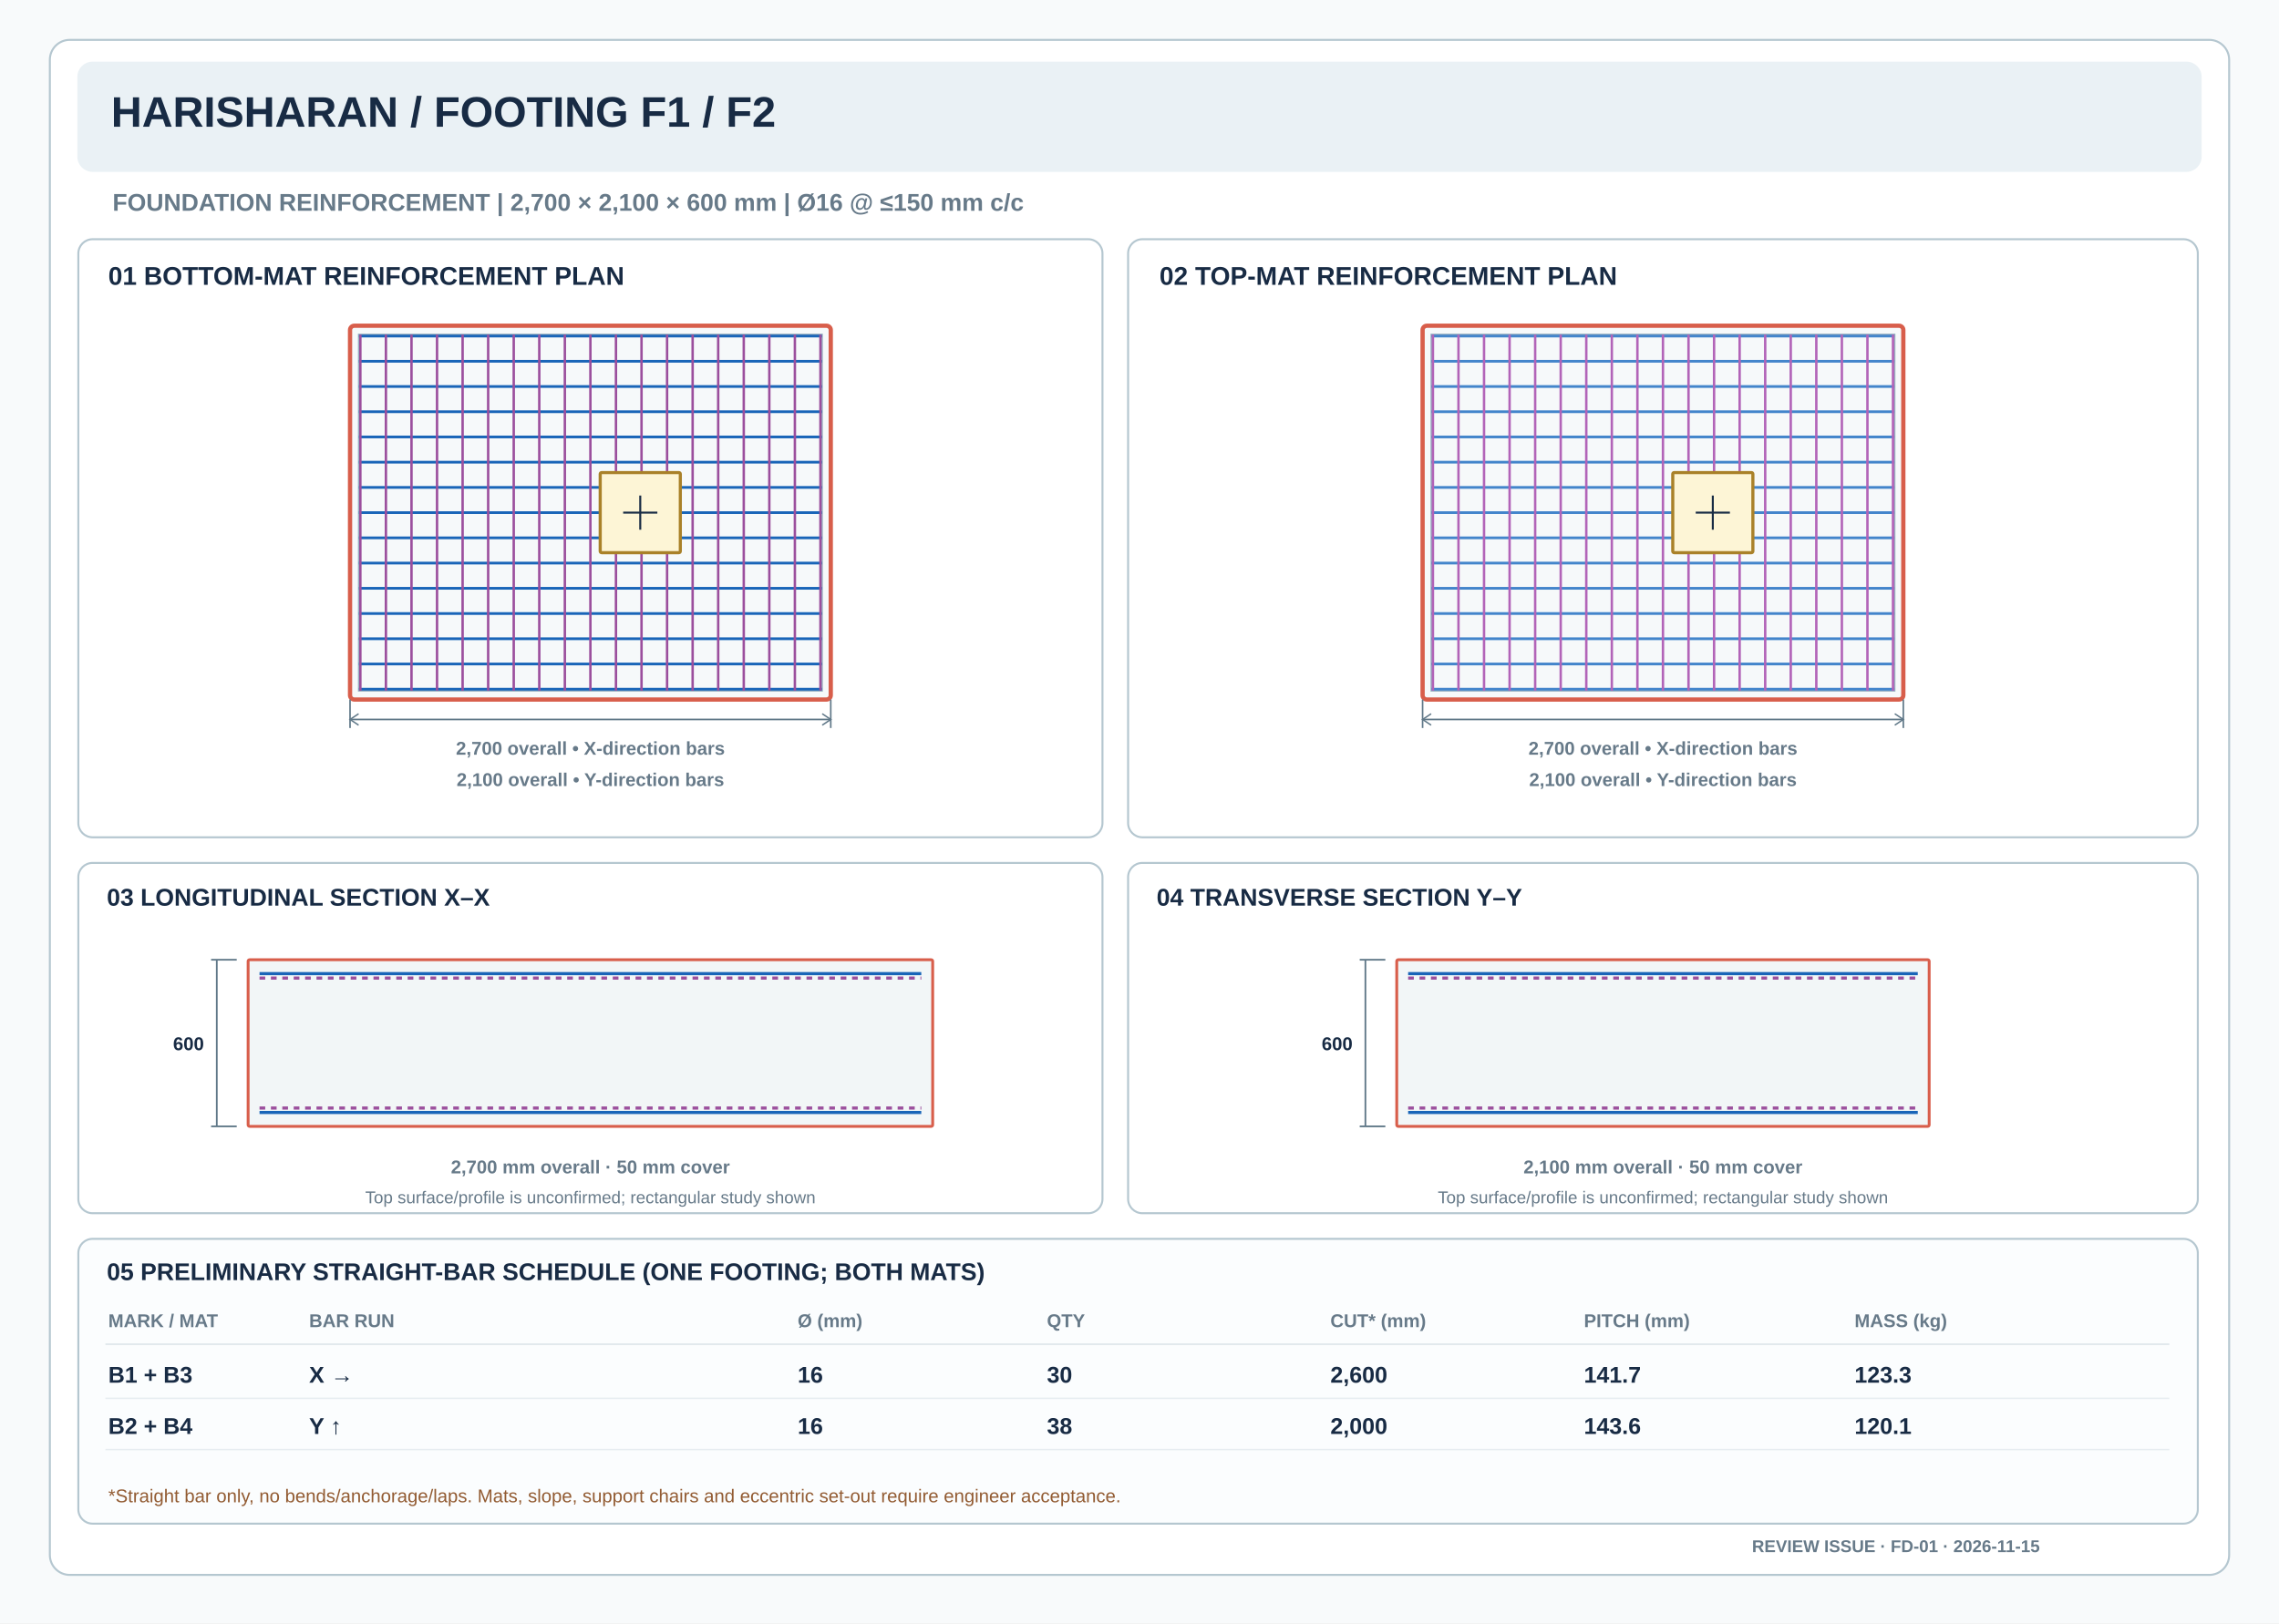
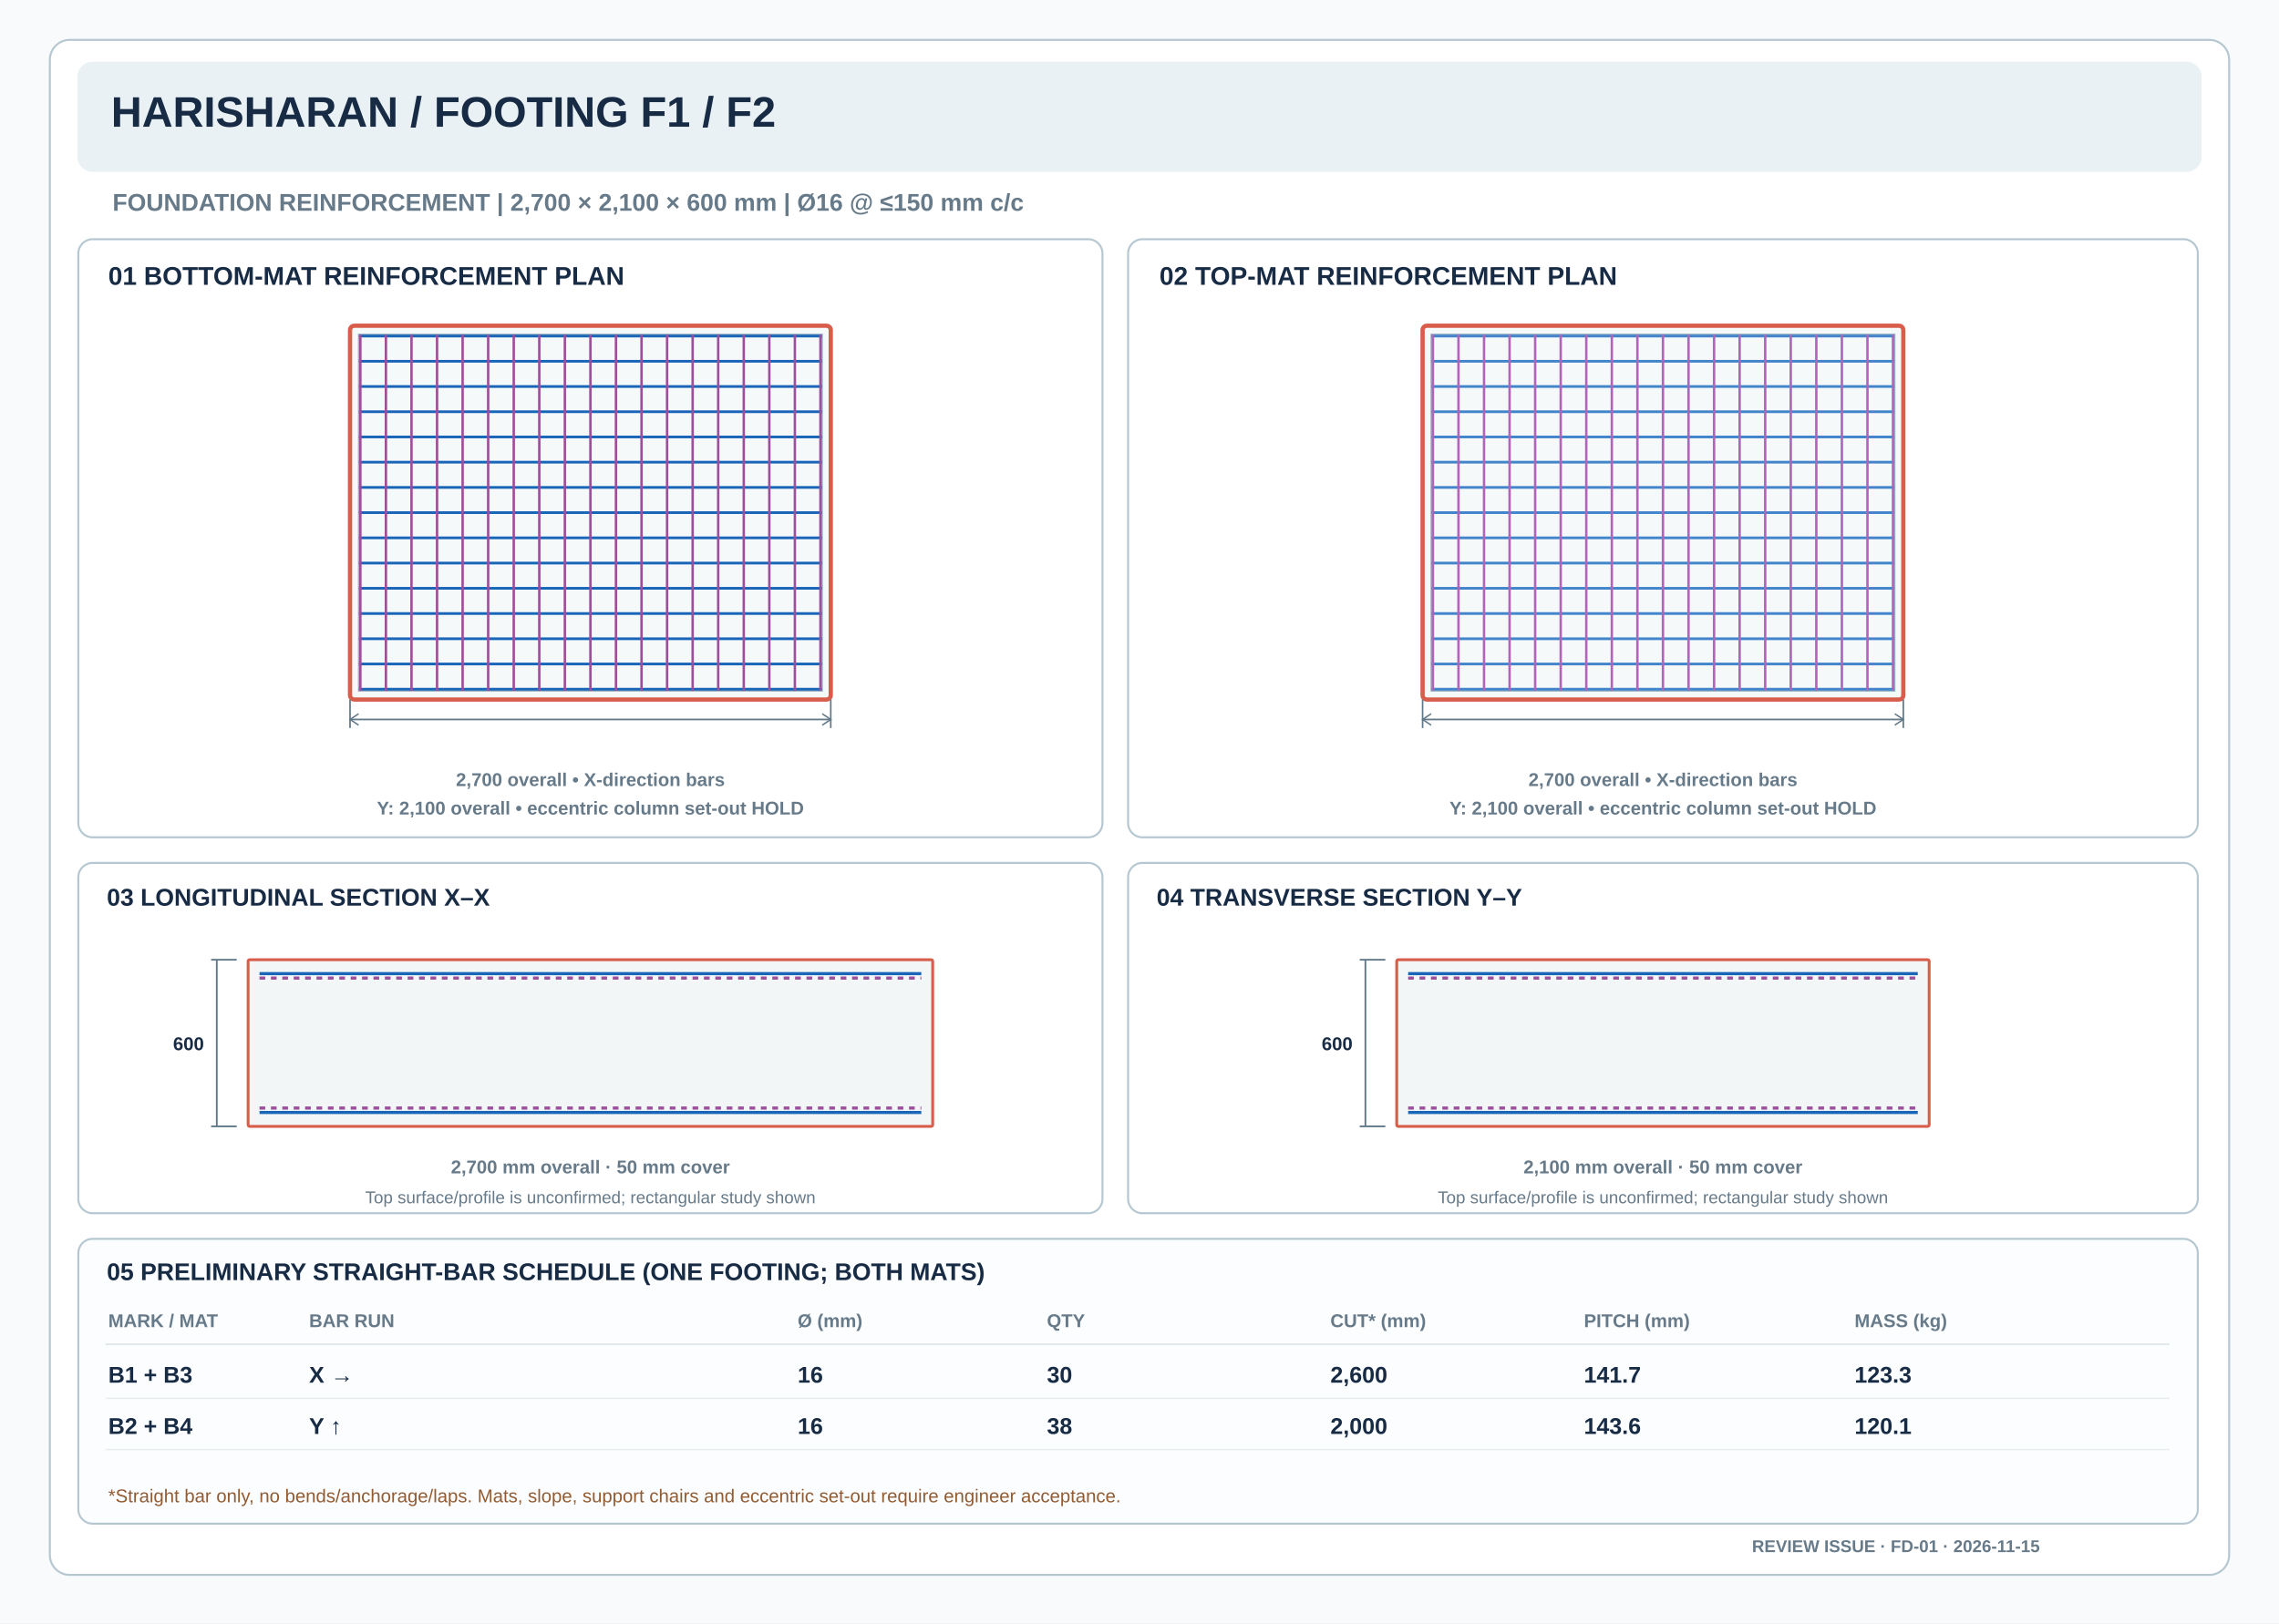
<svg xmlns="http://www.w3.org/2000/svg" width="1600" height="1140" viewBox="0 0 1600 1140" role="img">
  <rect width="1600" height="1140" fill="#f8fafb" />
  <rect x="35" y="28" width="1530" height="1078" rx="14" fill="white" stroke="#b5c7d0" stroke-width="1.4" />
  <rect x="55" y="44" width="1490" height="76" rx="10" fill="#eaf1f5" stroke="#eaf1f5" stroke-width="1.4" />
  <text x="78" y="89" font-family="Arial,Helvetica,sans-serif" font-size="30" font-weight="700" fill="#182b44" text-anchor="start">HARISHARAN  /  FOOTING F1  /  F2</text>
  <text x="79" y="148" font-family="Arial,Helvetica,sans-serif" font-size="17" font-weight="600" fill="#677a89" text-anchor="start">FOUNDATION REINFORCEMENT   |   2,700 × 2,100 × 600 mm   |   Ø16 @ ≤150 mm c/c</text>
  <rect x="55" y="168" width="719" height="420" rx="10" fill="white" stroke="#b5c7d0" stroke-width="1.4" />
  <rect x="792" y="168" width="751" height="420" rx="10" fill="white" stroke="#b5c7d0" stroke-width="1.4" />
  <text x="76" y="200" font-family="Arial,Helvetica,sans-serif" font-size="18" font-weight="700" fill="#182b44" text-anchor="start">01  BOTTOM-MAT REINFORCEMENT PLAN</text>
  <text x="814" y="200" font-family="Arial,Helvetica,sans-serif" font-size="18" font-weight="700" fill="#182b44" text-anchor="start">02  TOP-MAT REINFORCEMENT PLAN</text>
  <rect x="245.75" y="228.75" width="337.5" height="262.5" rx="3" fill="#f6f9fa" stroke="#d85e4b" stroke-width="3" />
  <rect x="252.0" y="235.0" width="325.0" height="250.0" rx="0" fill="none" stroke="#9ab1c0" stroke-width="1.4" />
  <line x1="252.0" y1="236.0" x2="577.0" y2="236.0" stroke="#1965b8" stroke-width="1.9" />
  <line x1="252.0" y1="253.71" x2="577.0" y2="253.71" stroke="#1965b8" stroke-width="1.9" />
  <line x1="252.0" y1="271.43" x2="577.0" y2="271.43" stroke="#1965b8" stroke-width="1.9" />
  <line x1="252.0" y1="289.14" x2="577.0" y2="289.14" stroke="#1965b8" stroke-width="1.9" />
  <line x1="252.0" y1="306.86" x2="577.0" y2="306.86" stroke="#1965b8" stroke-width="1.9" />
  <line x1="252.0" y1="324.57" x2="577.0" y2="324.57" stroke="#1965b8" stroke-width="1.9" />
  <line x1="252.0" y1="342.29" x2="577.0" y2="342.29" stroke="#1965b8" stroke-width="1.9" />
  <line x1="252.0" y1="360.0" x2="577.0" y2="360.0" stroke="#1965b8" stroke-width="1.9" />
  <line x1="252.0" y1="377.71" x2="577.0" y2="377.71" stroke="#1965b8" stroke-width="1.9" />
  <line x1="252.0" y1="395.43" x2="577.0" y2="395.43" stroke="#1965b8" stroke-width="1.9" />
  <line x1="252.0" y1="413.14" x2="577.0" y2="413.14" stroke="#1965b8" stroke-width="1.9" />
  <line x1="252.0" y1="430.86" x2="577.0" y2="430.86" stroke="#1965b8" stroke-width="1.9" />
  <line x1="252.0" y1="448.57" x2="577.0" y2="448.57" stroke="#1965b8" stroke-width="1.9" />
  <line x1="252.0" y1="466.29" x2="577.0" y2="466.29" stroke="#1965b8" stroke-width="1.9" />
  <line x1="252.0" y1="484.0" x2="577.0" y2="484.0" stroke="#1965b8" stroke-width="1.9" />
  <line x1="253.0" y1="235.0" x2="253.0" y2="485.0" stroke="#9b4f9d" stroke-width="1.7" />
  <line x1="270.94" y1="235.0" x2="270.94" y2="485.0" stroke="#9b4f9d" stroke-width="1.7" />
  <line x1="288.89" y1="235.0" x2="288.89" y2="485.0" stroke="#9b4f9d" stroke-width="1.7" />
  <line x1="306.83" y1="235.0" x2="306.83" y2="485.0" stroke="#9b4f9d" stroke-width="1.7" />
  <line x1="324.78" y1="235.0" x2="324.78" y2="485.0" stroke="#9b4f9d" stroke-width="1.7" />
  <line x1="342.72" y1="235.0" x2="342.72" y2="485.0" stroke="#9b4f9d" stroke-width="1.7" />
  <line x1="360.67" y1="235.0" x2="360.67" y2="485.0" stroke="#9b4f9d" stroke-width="1.7" />
  <line x1="378.61" y1="235.0" x2="378.61" y2="485.0" stroke="#9b4f9d" stroke-width="1.7" />
  <line x1="396.56" y1="235.0" x2="396.56" y2="485.0" stroke="#9b4f9d" stroke-width="1.7" />
  <line x1="414.5" y1="235.0" x2="414.5" y2="485.0" stroke="#9b4f9d" stroke-width="1.7" />
  <line x1="432.44" y1="235.0" x2="432.44" y2="485.0" stroke="#9b4f9d" stroke-width="1.7" />
  <line x1="450.39" y1="235.0" x2="450.39" y2="485.0" stroke="#9b4f9d" stroke-width="1.7" />
  <line x1="468.33" y1="235.0" x2="468.33" y2="485.0" stroke="#9b4f9d" stroke-width="1.7" />
  <line x1="486.28" y1="235.0" x2="486.28" y2="485.0" stroke="#9b4f9d" stroke-width="1.7" />
  <line x1="504.22" y1="235.0" x2="504.22" y2="485.0" stroke="#9b4f9d" stroke-width="1.7" />
  <line x1="522.17" y1="235.0" x2="522.17" y2="485.0" stroke="#9b4f9d" stroke-width="1.7" />
  <line x1="540.11" y1="235.0" x2="540.11" y2="485.0" stroke="#9b4f9d" stroke-width="1.7" />
  <line x1="558.06" y1="235.0" x2="558.06" y2="485.0" stroke="#9b4f9d" stroke-width="1.7" />
  <line x1="576.0" y1="235.0" x2="576.0" y2="485.0" stroke="#9b4f9d" stroke-width="1.7" />
-   <rect x="421.38" y="331.88" width="56.25" height="56.25" rx="1" fill="#fdf5d6" stroke="#a98129" stroke-width="2.2" />
-   <line x1="437.5" y1="360" x2="461.5" y2="360" stroke="#182b44" stroke-width="1.4" />
-   <line x1="449.5" y1="348" x2="449.5" y2="372" stroke="#182b44" stroke-width="1.4" />
  <line x1="245.75" y1="491.25" x2="245.75" y2="511.25" stroke="#607888" stroke-width="1.1" />
  <line x1="583.25" y1="491.25" x2="583.25" y2="511.25" stroke="#607888" stroke-width="1.1" />
  <line x1="245.75" y1="505.25" x2="583.25" y2="505.25" stroke="#607888" stroke-width="1.15" />
  <path d="M251.75 501.25 L245.75 505.25 L251.75 509.25 M577.25 501.25 L583.25 505.25 L577.25 509.25" stroke="#607888" fill="none" />
-   <text x="414.5" y="530" font-family="Arial,Helvetica,sans-serif" font-size="13" font-weight="600" fill="#677a89" text-anchor="middle">2,700 overall  •  X-direction bars</text>
-   <text x="414.5" y="552" font-family="Arial,Helvetica,sans-serif" font-size="13" font-weight="600" fill="#677a89" text-anchor="middle">2,100 overall  •  Y-direction bars</text>
+   <text x="414.5" y="552" font-family="Arial,Helvetica,sans-serif" font-size="13" font-weight="600" fill="#677a89" text-anchor="middle">2,700 overall  •  X-direction bars</text>
+   <text x="414.5" y="572" font-family="Arial,Helvetica,sans-serif" font-size="13" font-weight="600" fill="#677a89" text-anchor="middle">Y: 2,100 overall  •  eccentric column set-out HOLD</text>
  <rect x="998.75" y="228.75" width="337.5" height="262.5" rx="3" fill="#f6f9fa" stroke="#d85e4b" stroke-width="3" />
  <rect x="1005.0" y="235.0" width="325.0" height="250.0" rx="0" fill="none" stroke="#9ab1c0" stroke-width="1.4" />
  <line x1="1005.0" y1="236.0" x2="1330.0" y2="236.0" stroke="#4385cb" stroke-width="1.9" />
  <line x1="1005.0" y1="253.71" x2="1330.0" y2="253.71" stroke="#4385cb" stroke-width="1.9" />
  <line x1="1005.0" y1="271.43" x2="1330.0" y2="271.43" stroke="#4385cb" stroke-width="1.9" />
  <line x1="1005.0" y1="289.14" x2="1330.0" y2="289.14" stroke="#4385cb" stroke-width="1.9" />
  <line x1="1005.0" y1="306.86" x2="1330.0" y2="306.86" stroke="#4385cb" stroke-width="1.9" />
  <line x1="1005.0" y1="324.57" x2="1330.0" y2="324.57" stroke="#4385cb" stroke-width="1.9" />
  <line x1="1005.0" y1="342.29" x2="1330.0" y2="342.29" stroke="#4385cb" stroke-width="1.9" />
  <line x1="1005.0" y1="360.0" x2="1330.0" y2="360.0" stroke="#4385cb" stroke-width="1.9" />
  <line x1="1005.0" y1="377.71" x2="1330.0" y2="377.71" stroke="#4385cb" stroke-width="1.9" />
  <line x1="1005.0" y1="395.43" x2="1330.0" y2="395.43" stroke="#4385cb" stroke-width="1.9" />
  <line x1="1005.0" y1="413.14" x2="1330.0" y2="413.14" stroke="#4385cb" stroke-width="1.9" />
  <line x1="1005.0" y1="430.86" x2="1330.0" y2="430.86" stroke="#4385cb" stroke-width="1.9" />
  <line x1="1005.0" y1="448.57" x2="1330.0" y2="448.57" stroke="#4385cb" stroke-width="1.9" />
  <line x1="1005.0" y1="466.29" x2="1330.0" y2="466.29" stroke="#4385cb" stroke-width="1.9" />
  <line x1="1005.0" y1="484.0" x2="1330.0" y2="484.0" stroke="#4385cb" stroke-width="1.9" />
  <line x1="1006.0" y1="235.0" x2="1006.0" y2="485.0" stroke="#b264b8" stroke-width="1.7" />
  <line x1="1023.94" y1="235.0" x2="1023.94" y2="485.0" stroke="#b264b8" stroke-width="1.7" />
  <line x1="1041.89" y1="235.0" x2="1041.89" y2="485.0" stroke="#b264b8" stroke-width="1.7" />
  <line x1="1059.83" y1="235.0" x2="1059.83" y2="485.0" stroke="#b264b8" stroke-width="1.7" />
  <line x1="1077.78" y1="235.0" x2="1077.78" y2="485.0" stroke="#b264b8" stroke-width="1.7" />
  <line x1="1095.72" y1="235.0" x2="1095.72" y2="485.0" stroke="#b264b8" stroke-width="1.7" />
  <line x1="1113.67" y1="235.0" x2="1113.67" y2="485.0" stroke="#b264b8" stroke-width="1.7" />
  <line x1="1131.61" y1="235.0" x2="1131.61" y2="485.0" stroke="#b264b8" stroke-width="1.7" />
  <line x1="1149.56" y1="235.0" x2="1149.56" y2="485.0" stroke="#b264b8" stroke-width="1.7" />
  <line x1="1167.5" y1="235.0" x2="1167.5" y2="485.0" stroke="#b264b8" stroke-width="1.7" />
  <line x1="1185.44" y1="235.0" x2="1185.44" y2="485.0" stroke="#b264b8" stroke-width="1.7" />
  <line x1="1203.39" y1="235.0" x2="1203.39" y2="485.0" stroke="#b264b8" stroke-width="1.7" />
  <line x1="1221.33" y1="235.0" x2="1221.33" y2="485.0" stroke="#b264b8" stroke-width="1.7" />
  <line x1="1239.28" y1="235.0" x2="1239.28" y2="485.0" stroke="#b264b8" stroke-width="1.7" />
  <line x1="1257.22" y1="235.0" x2="1257.22" y2="485.0" stroke="#b264b8" stroke-width="1.7" />
  <line x1="1275.17" y1="235.0" x2="1275.17" y2="485.0" stroke="#b264b8" stroke-width="1.7" />
  <line x1="1293.11" y1="235.0" x2="1293.11" y2="485.0" stroke="#b264b8" stroke-width="1.7" />
  <line x1="1311.06" y1="235.0" x2="1311.06" y2="485.0" stroke="#b264b8" stroke-width="1.7" />
  <line x1="1329.0" y1="235.0" x2="1329.0" y2="485.0" stroke="#b264b8" stroke-width="1.7" />
-   <rect x="1174.38" y="331.88" width="56.25" height="56.25" rx="1" fill="#fdf5d6" stroke="#a98129" stroke-width="2.2" />
-   <line x1="1190.5" y1="360" x2="1214.5" y2="360" stroke="#182b44" stroke-width="1.4" />
-   <line x1="1202.5" y1="348" x2="1202.5" y2="372" stroke="#182b44" stroke-width="1.4" />
  <line x1="998.75" y1="491.25" x2="998.75" y2="511.25" stroke="#607888" stroke-width="1.1" />
  <line x1="1336.25" y1="491.25" x2="1336.25" y2="511.25" stroke="#607888" stroke-width="1.1" />
  <line x1="998.75" y1="505.25" x2="1336.25" y2="505.25" stroke="#607888" stroke-width="1.15" />
  <path d="M1004.75 501.25 L998.75 505.25 L1004.75 509.25 M1330.25 501.25 L1336.25 505.25 L1330.25 509.25" stroke="#607888" fill="none" />
-   <text x="1167.5" y="530" font-family="Arial,Helvetica,sans-serif" font-size="13" font-weight="600" fill="#677a89" text-anchor="middle">2,700 overall  •  X-direction bars</text>
-   <text x="1167.5" y="552" font-family="Arial,Helvetica,sans-serif" font-size="13" font-weight="600" fill="#677a89" text-anchor="middle">2,100 overall  •  Y-direction bars</text>
+   <text x="1167.5" y="552" font-family="Arial,Helvetica,sans-serif" font-size="13" font-weight="600" fill="#677a89" text-anchor="middle">2,700 overall  •  X-direction bars</text>
+   <text x="1167.5" y="572" font-family="Arial,Helvetica,sans-serif" font-size="13" font-weight="600" fill="#677a89" text-anchor="middle">Y: 2,100 overall  •  eccentric column set-out HOLD</text>
  <rect x="55" y="606" width="719" height="246" rx="10" fill="#ffffff" stroke="#b5c7d0" stroke-width="1.4" />
  <rect x="792" y="606" width="751" height="246" rx="10" fill="#ffffff" stroke="#b5c7d0" stroke-width="1.4" />
  <text x="75" y="636" font-family="Arial,Helvetica,sans-serif" font-size="17" font-weight="700" fill="#182b44" text-anchor="start">03  LONGITUDINAL SECTION  X–X</text>
  <text x="812" y="636" font-family="Arial,Helvetica,sans-serif" font-size="17" font-weight="700" fill="#182b44" text-anchor="start">04  TRANSVERSE SECTION  Y–Y</text>
  <rect x="174.2" y="674" width="480.6" height="117.0" rx="1" fill="#f2f6f7" stroke="#d85e4b" stroke-width="2" />
  <line x1="182.2" y1="683.75" x2="646.8" y2="683.75" stroke="#1965b8" stroke-width="2.2" />
  <line x1="182.2" y1="686.87" x2="646.8" y2="686.87" stroke="#9b4f9d" stroke-width="2.2" stroke-dasharray="4 4" />
  <line x1="182.2" y1="778.13" x2="646.8" y2="778.13" stroke="#9b4f9d" stroke-width="2.2" stroke-dasharray="4 4" />
  <line x1="182.2" y1="781.25" x2="646.8" y2="781.25" stroke="#1965b8" stroke-width="2.2" />
  <line x1="152.2" y1="674" x2="152.2" y2="791.0" stroke="#607888" stroke-width="1.2" />
  <line x1="148.2" y1="674" x2="166.2" y2="674" stroke="#607888" stroke-width="1.2" />
  <line x1="148.2" y1="791.0" x2="166.2" y2="791.0" stroke="#607888" stroke-width="1.2" />
  <text x="143.2" y="737.5" font-family="Arial,Helvetica,sans-serif" font-size="13" font-weight="700" fill="#182b44" text-anchor="end">600</text>
  <text x="414.5" y="824" font-family="Arial,Helvetica,sans-serif" font-size="13" font-weight="600" fill="#677a89" text-anchor="middle">2,700 mm overall  ·  50 mm cover</text>
  <text x="414.5" y="845" font-family="Arial,Helvetica,sans-serif" font-size="12" font-weight="500" fill="#677a89" text-anchor="middle">Top surface/profile is unconfirmed; rectangular study shown</text>
  <rect x="980.6" y="674" width="373.8" height="117.0" rx="1" fill="#f2f6f7" stroke="#d85e4b" stroke-width="2" />
  <line x1="988.6" y1="683.75" x2="1346.4" y2="683.75" stroke="#1965b8" stroke-width="2.2" />
  <line x1="988.6" y1="686.87" x2="1346.4" y2="686.87" stroke="#9b4f9d" stroke-width="2.2" stroke-dasharray="4 4" />
  <line x1="988.6" y1="778.13" x2="1346.4" y2="778.13" stroke="#9b4f9d" stroke-width="2.2" stroke-dasharray="4 4" />
  <line x1="988.6" y1="781.25" x2="1346.4" y2="781.25" stroke="#1965b8" stroke-width="2.2" />
  <line x1="958.6" y1="674" x2="958.6" y2="791.0" stroke="#607888" stroke-width="1.2" />
  <line x1="954.6" y1="674" x2="972.6" y2="674" stroke="#607888" stroke-width="1.2" />
  <line x1="954.6" y1="791.0" x2="972.6" y2="791.0" stroke="#607888" stroke-width="1.2" />
  <text x="949.6" y="737.5" font-family="Arial,Helvetica,sans-serif" font-size="13" font-weight="700" fill="#182b44" text-anchor="end">600</text>
  <text x="1167.5" y="824" font-family="Arial,Helvetica,sans-serif" font-size="13" font-weight="600" fill="#677a89" text-anchor="middle">2,100 mm overall  ·  50 mm cover</text>
  <text x="1167.5" y="845" font-family="Arial,Helvetica,sans-serif" font-size="12" font-weight="500" fill="#677a89" text-anchor="middle">Top surface/profile is unconfirmed; rectangular study shown</text>
  <rect x="55" y="870" width="1488" height="200" rx="10" fill="#fbfdfe" stroke="#b5c7d0" stroke-width="1.4" />
  <text x="75" y="899" font-family="Arial,Helvetica,sans-serif" font-size="17" font-weight="700" fill="#182b44" text-anchor="start">05  PRELIMINARY STRAIGHT-BAR SCHEDULE  (ONE FOOTING; BOTH MATS)</text>
  <text x="76" y="932" font-family="Arial,Helvetica,sans-serif" font-size="13" font-weight="700" fill="#677a89" text-anchor="start">MARK / MAT</text>
  <text x="217" y="932" font-family="Arial,Helvetica,sans-serif" font-size="13" font-weight="700" fill="#677a89" text-anchor="start">BAR RUN</text>
  <text x="560" y="932" font-family="Arial,Helvetica,sans-serif" font-size="13" font-weight="700" fill="#677a89" text-anchor="start">Ø (mm)</text>
  <text x="735" y="932" font-family="Arial,Helvetica,sans-serif" font-size="13" font-weight="700" fill="#677a89" text-anchor="start">QTY</text>
  <text x="934" y="932" font-family="Arial,Helvetica,sans-serif" font-size="13" font-weight="700" fill="#677a89" text-anchor="start">CUT* (mm)</text>
  <text x="1112" y="932" font-family="Arial,Helvetica,sans-serif" font-size="13" font-weight="700" fill="#677a89" text-anchor="start">PITCH (mm)</text>
  <text x="1302" y="932" font-family="Arial,Helvetica,sans-serif" font-size="13" font-weight="700" fill="#677a89" text-anchor="start">MASS (kg)</text>
  <line x1="74" y1="944" x2="1523" y2="944" stroke="#dbe3e8" stroke-width="1" />
  <text x="76" y="971" font-family="Arial,Helvetica,sans-serif" font-size="16" font-weight="600" fill="#182b44" text-anchor="start">B1 + B3</text>
  <text x="217" y="971" font-family="Arial,Helvetica,sans-serif" font-size="16" font-weight="600" fill="#182b44" text-anchor="start">X →</text>
  <text x="560" y="971" font-family="Arial,Helvetica,sans-serif" font-size="16" font-weight="600" fill="#182b44" text-anchor="start">16</text>
  <text x="735" y="971" font-family="Arial,Helvetica,sans-serif" font-size="16" font-weight="600" fill="#182b44" text-anchor="start">30</text>
  <text x="934" y="971" font-family="Arial,Helvetica,sans-serif" font-size="16" font-weight="600" fill="#182b44" text-anchor="start">2,600</text>
  <text x="1112" y="971" font-family="Arial,Helvetica,sans-serif" font-size="16" font-weight="600" fill="#182b44" text-anchor="start">141.7</text>
  <text x="1302" y="971" font-family="Arial,Helvetica,sans-serif" font-size="16" font-weight="600" fill="#182b44" text-anchor="start">123.3</text>
  <line x1="74" y1="982" x2="1523" y2="982" stroke="#e7edf1" stroke-width="1" />
  <text x="76" y="1007" font-family="Arial,Helvetica,sans-serif" font-size="16" font-weight="600" fill="#182b44" text-anchor="start">B2 + B4</text>
  <text x="217" y="1007" font-family="Arial,Helvetica,sans-serif" font-size="16" font-weight="600" fill="#182b44" text-anchor="start">Y ↑</text>
  <text x="560" y="1007" font-family="Arial,Helvetica,sans-serif" font-size="16" font-weight="600" fill="#182b44" text-anchor="start">16</text>
  <text x="735" y="1007" font-family="Arial,Helvetica,sans-serif" font-size="16" font-weight="600" fill="#182b44" text-anchor="start">38</text>
  <text x="934" y="1007" font-family="Arial,Helvetica,sans-serif" font-size="16" font-weight="600" fill="#182b44" text-anchor="start">2,000</text>
  <text x="1112" y="1007" font-family="Arial,Helvetica,sans-serif" font-size="16" font-weight="600" fill="#182b44" text-anchor="start">143.6</text>
  <text x="1302" y="1007" font-family="Arial,Helvetica,sans-serif" font-size="16" font-weight="600" fill="#182b44" text-anchor="start">120.1</text>
  <line x1="74" y1="1018" x2="1523" y2="1018" stroke="#e7edf1" stroke-width="1" />
  <text x="76" y="1055" font-family="Arial,Helvetica,sans-serif" font-size="13" font-weight="500" fill="#925b32" text-anchor="start">*Straight bar only, no bends/anchorage/laps. Mats, slope, support chairs and eccentric set-out require engineer acceptance.</text>
  <text x="1230" y="1090" font-family="Arial,Helvetica,sans-serif" font-size="12" font-weight="600" fill="#677a89" text-anchor="start">REVIEW ISSUE  ·  FD-01  ·  2026-11-15</text>
</svg>
